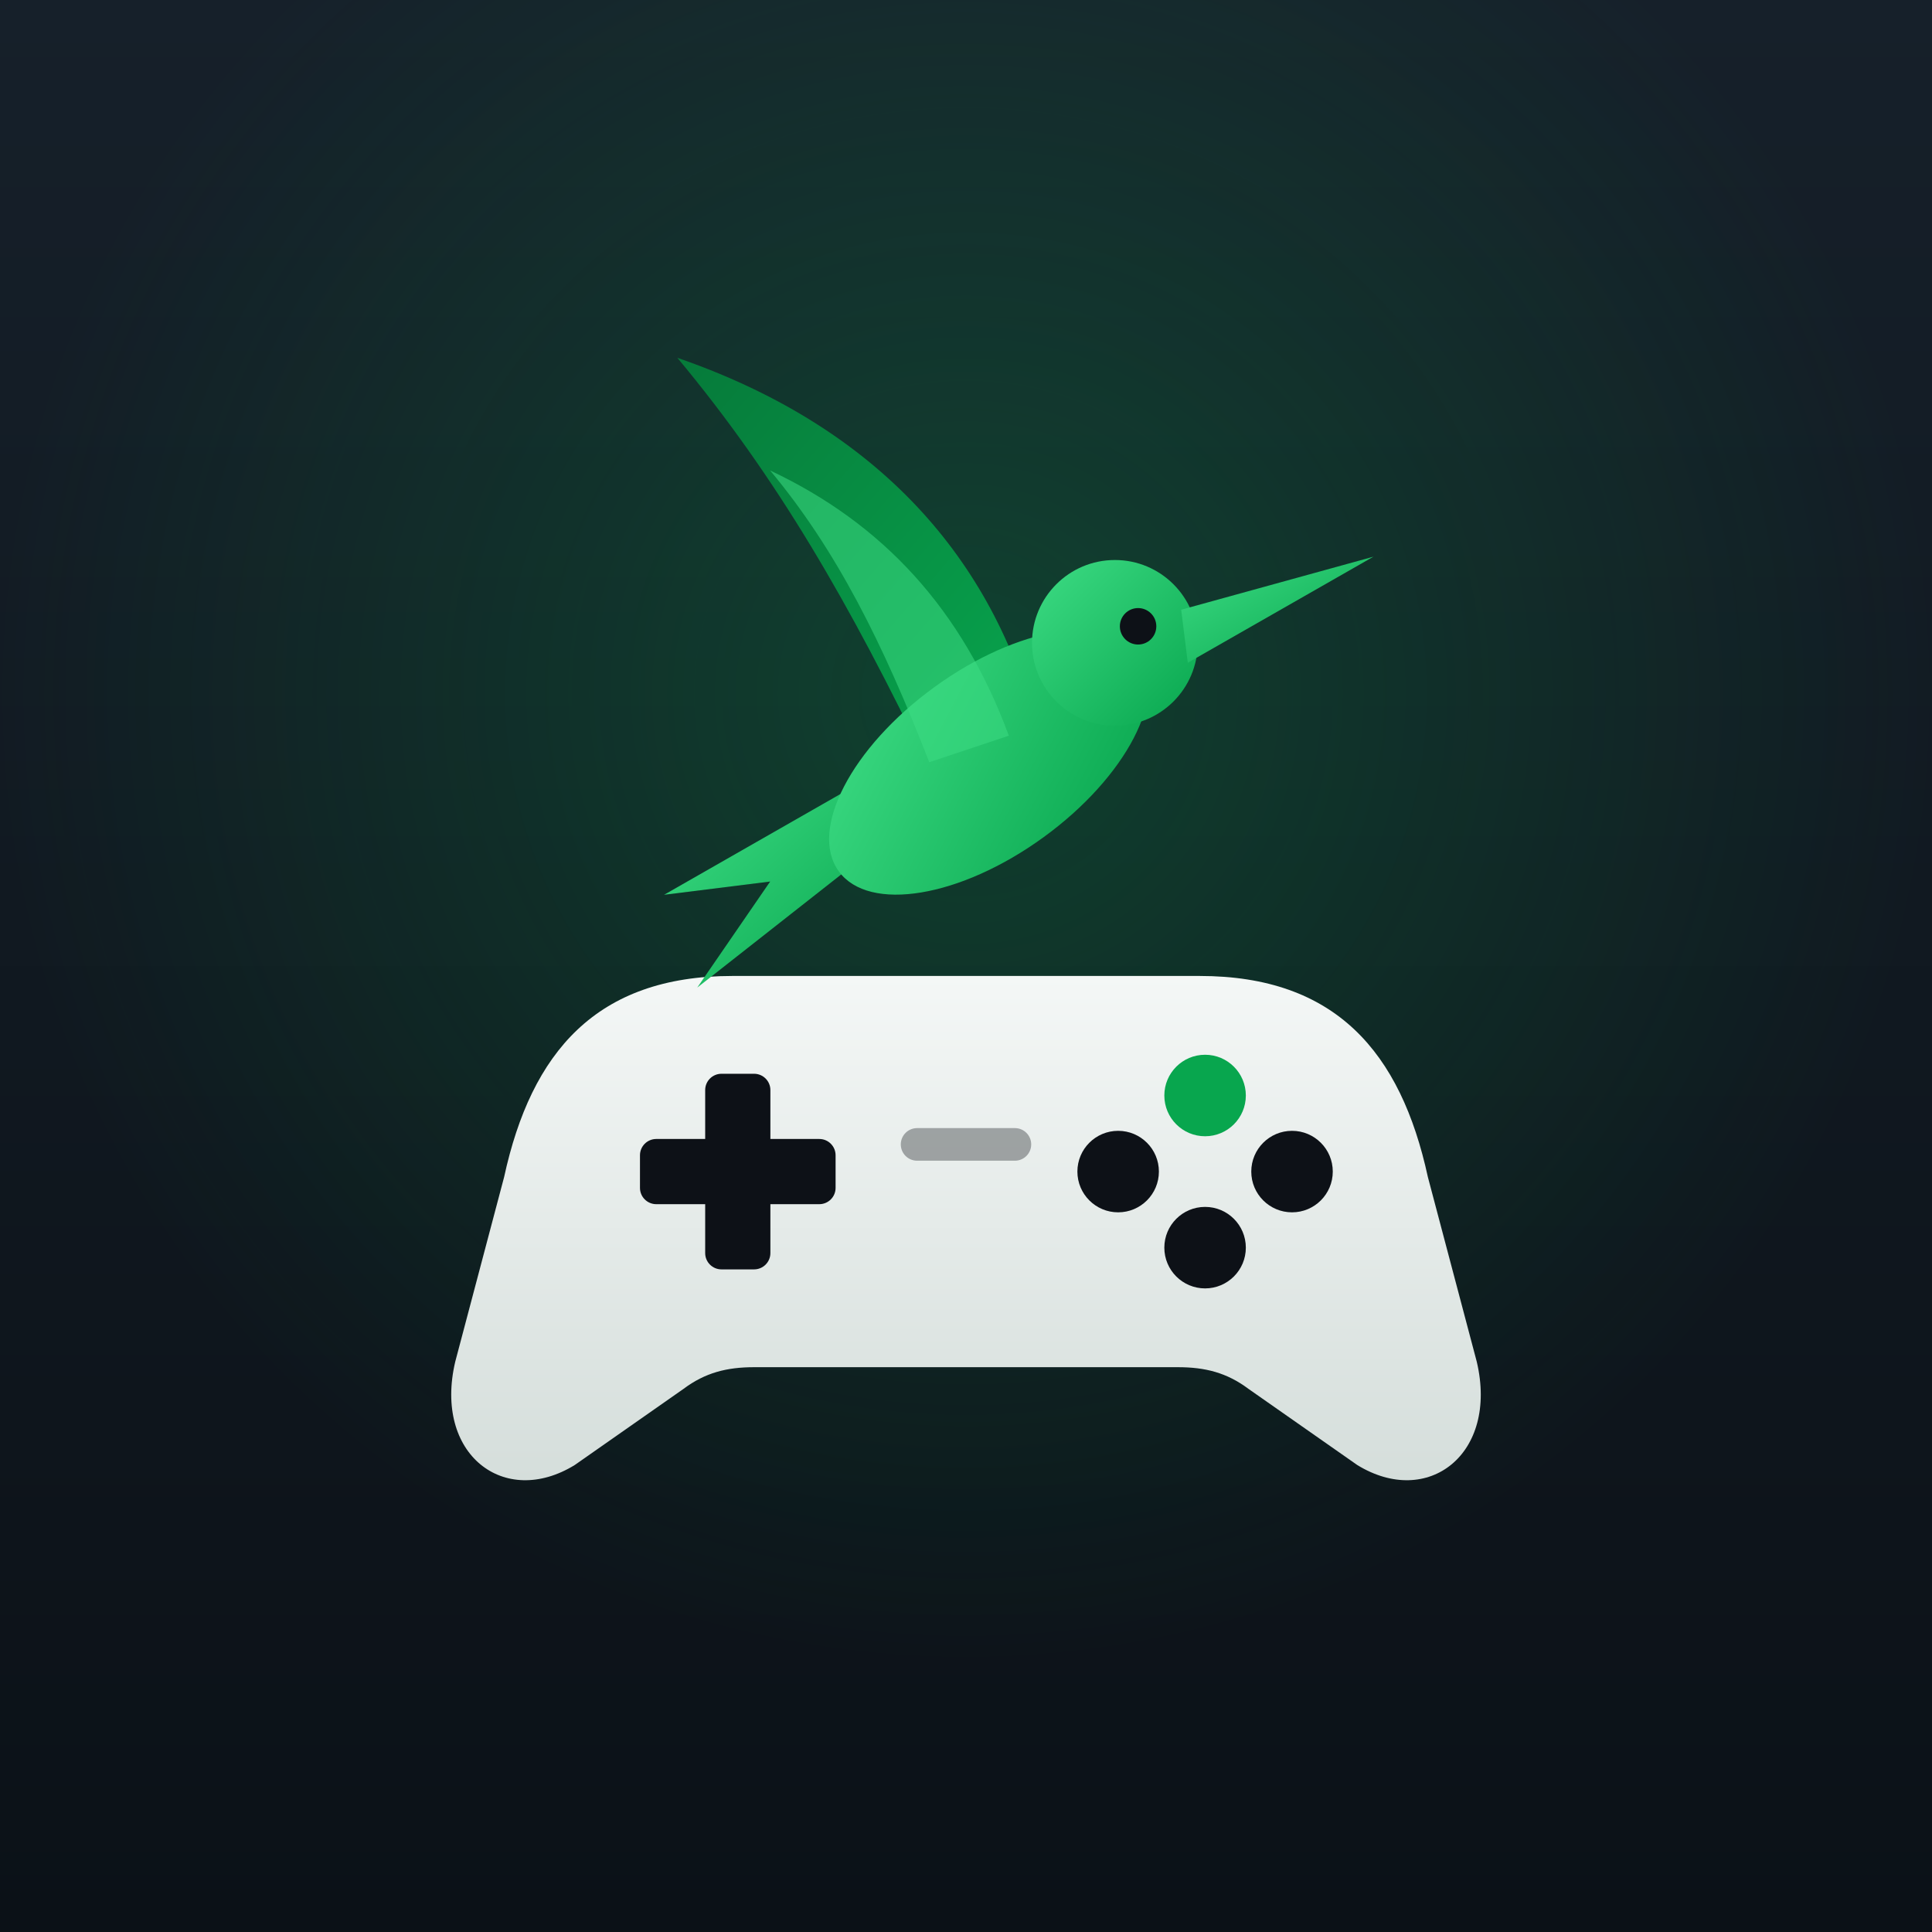
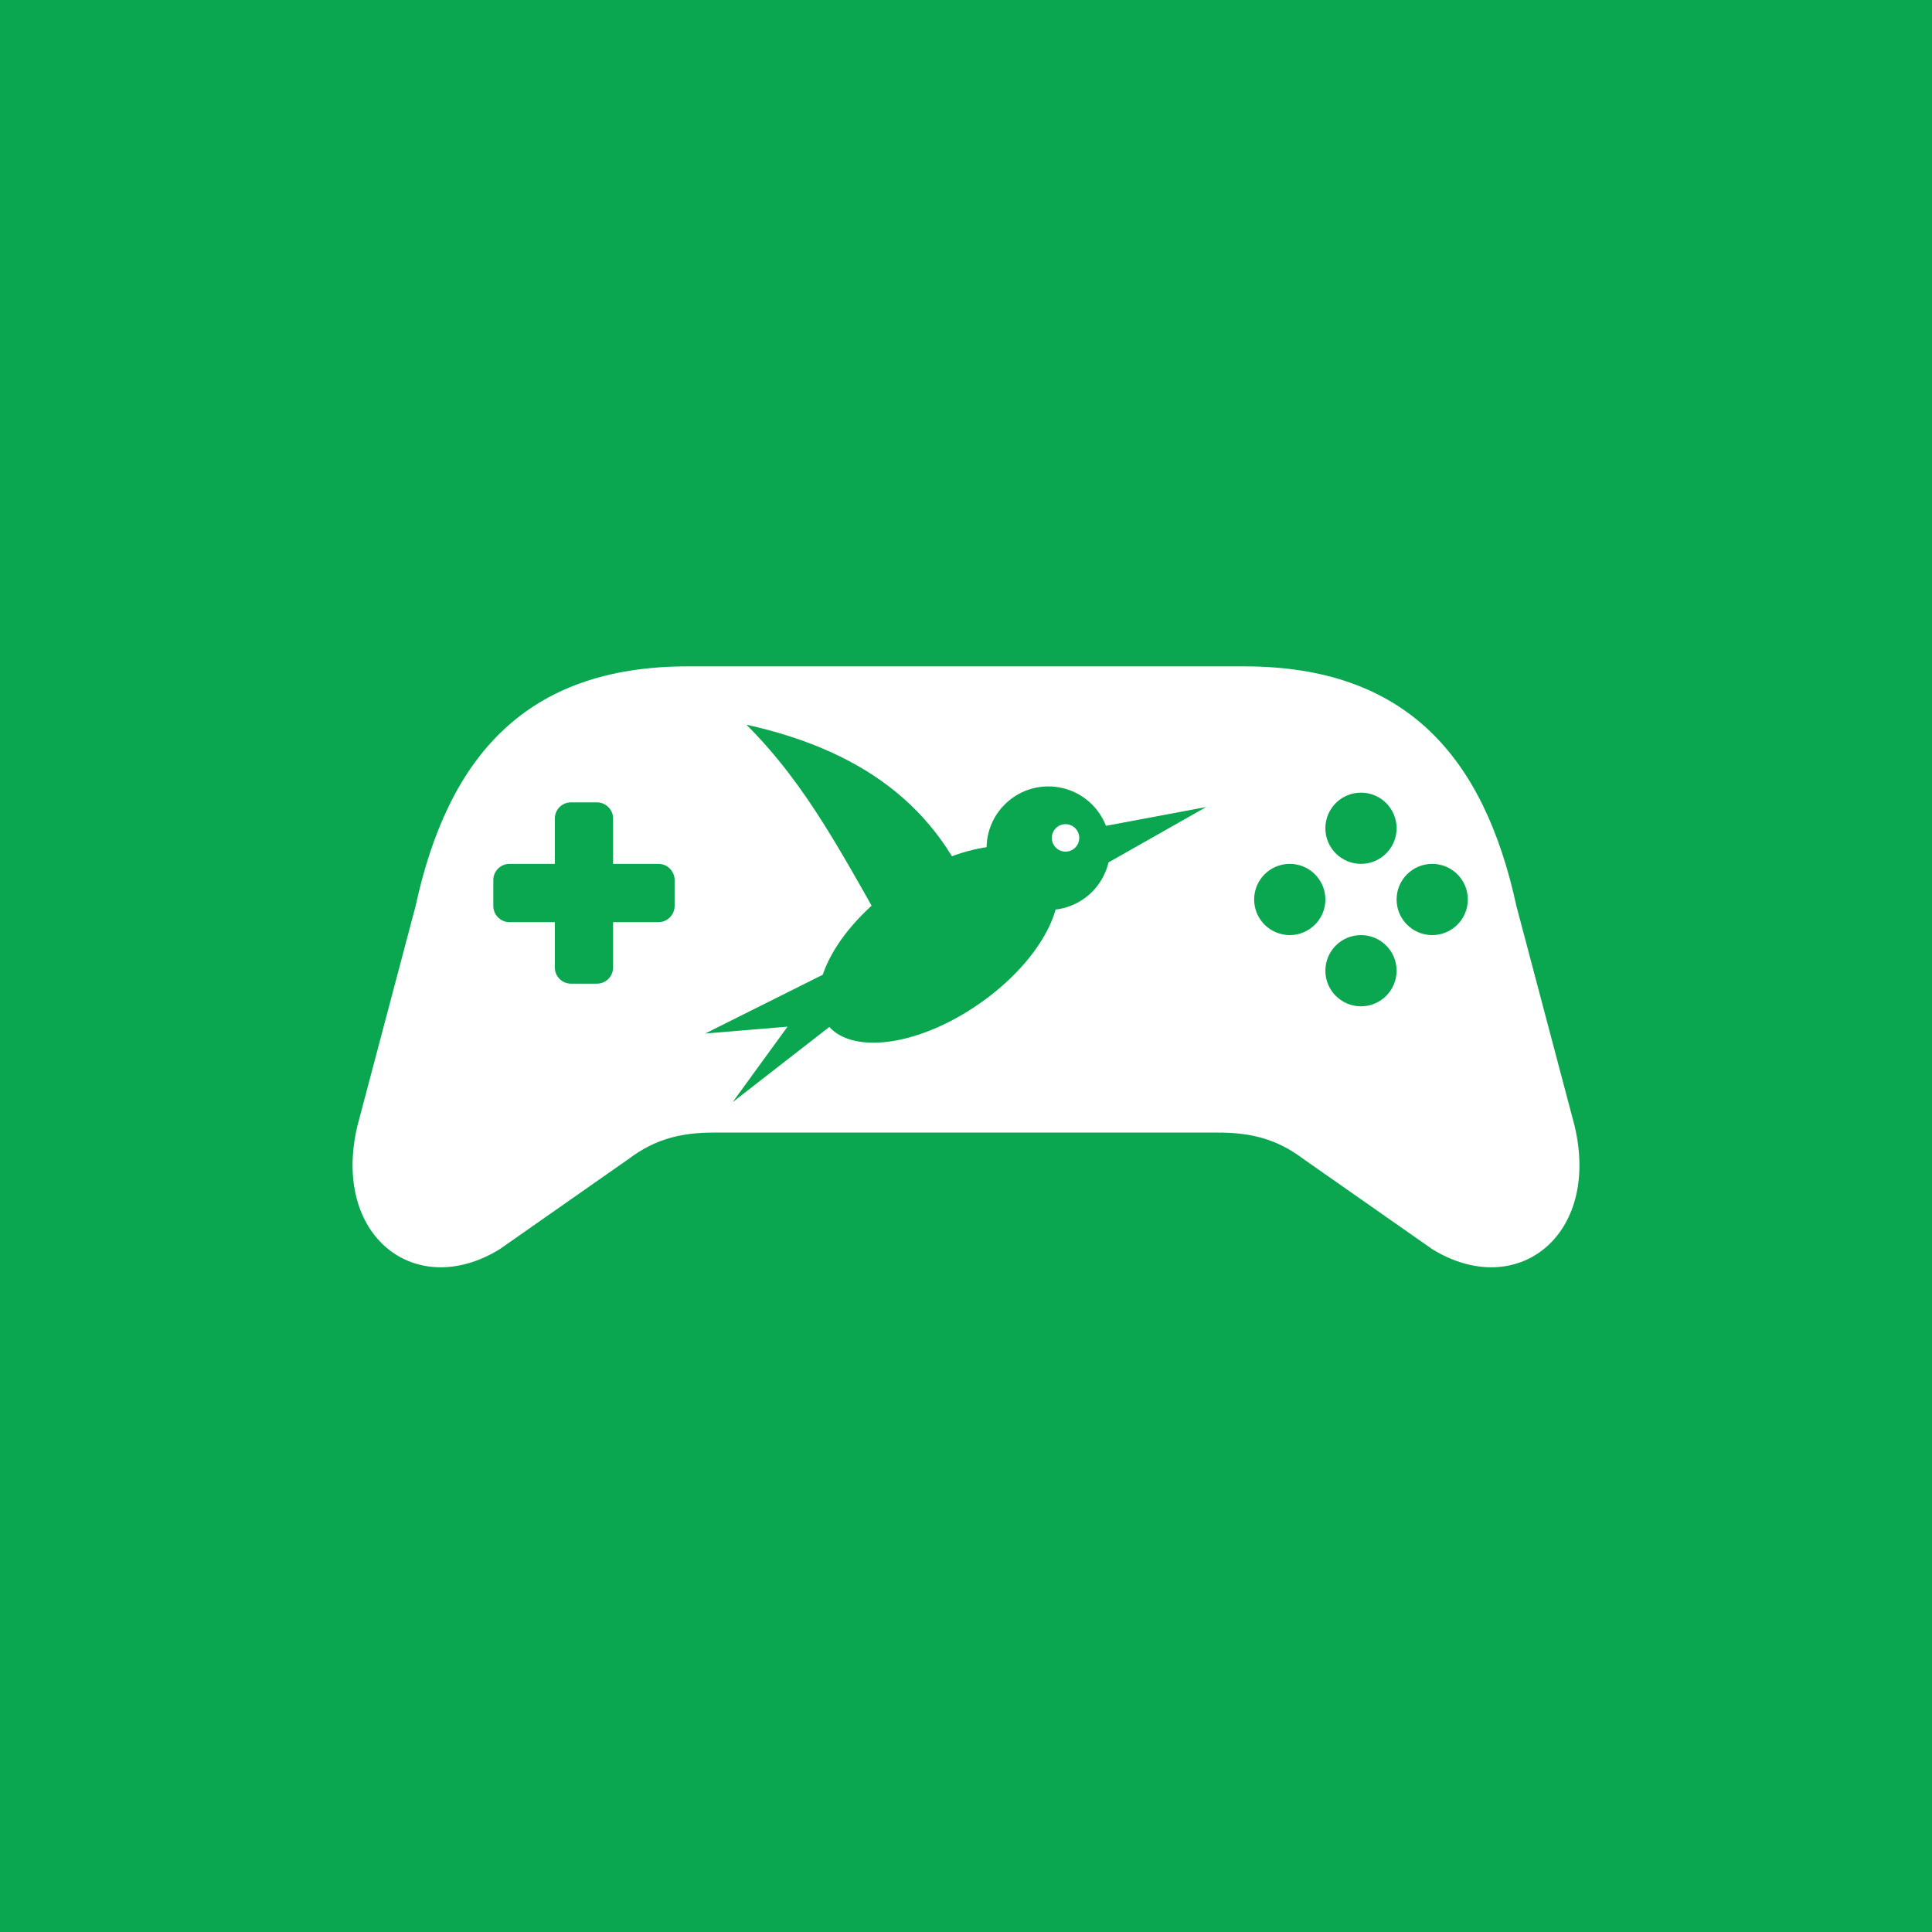
<svg xmlns="http://www.w3.org/2000/svg" viewBox="0 0 512 512">
-   <defs>
-     <linearGradient id="tileGrad" x1="0" y1="0" x2="0" y2="1">
-       <stop offset="0" stop-color="#16202a" />
-       <stop offset="1" stop-color="#0b1117" />
-     </linearGradient>
-     <radialGradient id="glow" cx=".5" cy=".36" r=".5">
-       <stop offset="0" stop-color="#08a64e" stop-opacity=".28" />
-       <stop offset="1" stop-color="#08a64e" stop-opacity="0" />
-     </radialGradient>
-     <linearGradient id="birdGrad" x1="0" y1="0" x2="1" y2="1">
-       <stop offset="0" stop-color="#3ddc84" />
-       <stop offset="1" stop-color="#08a64e" />
-     </linearGradient>
-     <linearGradient id="wingGrad" x1="1" y1="1" x2="0" y2="0">
-       <stop offset="0" stop-color="#08a64e" />
-       <stop offset="1" stop-color="#067a3a" />
-     </linearGradient>
-     <linearGradient id="padGrad" x1="0" y1="0" x2="0" y2="1">
-       <stop offset="0" stop-color="#f4f7f6" />
-       <stop offset="1" stop-color="#d5dedb" />
-     </linearGradient>
-   </defs>
-   <rect width="512" height="512" fill="url(#tileGrad)" />
-   <rect width="512" height="512" fill="url(#glow)" />
-   <g transform="translate(256 250) scale(0.72) translate(-256 -250)">
-     <g>
-       <path d="M170 262 H342 C392 262 416 290 426 336 L444 404 C452 438 426 458 400 442 L360 414 C352 408 344 406 334 406 H178 C168 406 160 408 152 414 L112 442 C86 458 60 438 68 404 L86 336 C96 290 120 262 170 262 Z" fill="url(#padGrad)" />
-       <g fill="#0d1117">
-         <rect x="160" y="298" width="24" height="72" rx="6" />
-         <rect x="136" y="322" width="72" height="24" rx="6" />
+   <rect width="512" height="512" fill="#0aa650" />
+   <g transform="translate(256 256) scale(0.78) translate(-256 -256)">
+     <g transform="translate(256 262) scale(1.1) translate(-256 -360)">
+       <path d="M170 262 H342 C392 262 416 290 426 336 L444 404 C452 438 426 458 400 442 L360 414 C352 408 344 406 334 406 H178 C168 406 160 408 152 414 L112 442 C86 458 60 438 68 404 L86 336 C96 290 120 262 170 262 Z" fill="#ffffff" />
+       <g fill="#0aa650">
+         <rect x="129" y="304" width="18" height="56" rx="5" />
+         <rect x="110" y="323" width="56" height="18" rx="5" />
+         <circle cx="378" cy="312" r="11" />
+         <circle cx="400" cy="334" r="11" />
+         <circle cx="378" cy="356" r="11" />
+         <circle cx="356" cy="334" r="11" />
      </g>
-       <circle cx="344" cy="306" r="15" fill="#08a64e" />
-       <circle cx="376" cy="334" r="15" fill="#0d1117" />
-       <circle cx="344" cy="362" r="15" fill="#0d1117" />
-       <circle cx="312" cy="334" r="15" fill="#0d1117" />
-       <rect x="232" y="318" width="48" height="12" rx="6" fill="#0d1117" opacity=".35" />
-     </g>
-     <g transform="translate(262 176) scale(1.22)">
-       <g>
-         <path d="M16 -6 C2 -58 -34 -96 -92 -116 C-62 -80 -40 -42 -16 8 Z" fill="url(#wingGrad)" />
-         <path d="M-30 30 L-86 74 L-64 42 L-96 46 L-40 14 Z" fill="url(#birdGrad)" />
-         <ellipse cx="2" cy="6" rx="56" ry="28" transform="rotate(-36 2 6)" fill="url(#birdGrad)" />
-         <circle cx="40" cy="-30" r="25" fill="url(#birdGrad)" />
-         <path d="M60 -40 L118 -56 L62 -24 Z" fill="url(#birdGrad)" />
-         <path d="M8 -2 C-6 -40 -30 -66 -64 -82 C-44 -58 -30 -30 -16 6 Z" fill="#3ddc84" opacity=".55" />
-         <circle cx="47" cy="-35" r="5.5" fill="#0d1117" />
+       <g transform="translate(256 333) scale(1.06)">
+         <g transform="translate(-6 8)" fill="#0aa650">
+           <path d="M10 -2 C0 -32 -22 -50 -58 -58 C-40 -40 -30 -20 -14 8 Z" />
+           <path d="M-26 24 L-62 52 L-46 30 L-70 32 L-30 12 Z" />
+           <ellipse cx="-2" cy="6" rx="40" ry="21" transform="rotate(-35 -2 6)" />
+           <circle cx="30" cy="-22" r="18" />
+           <path d="M44 -28 L76 -34 L46 -17 Z" />
+           <circle cx="35" cy="-25" r="4" fill="#ffffff" />
+         </g>
      </g>
    </g>
  </g>
</svg>
